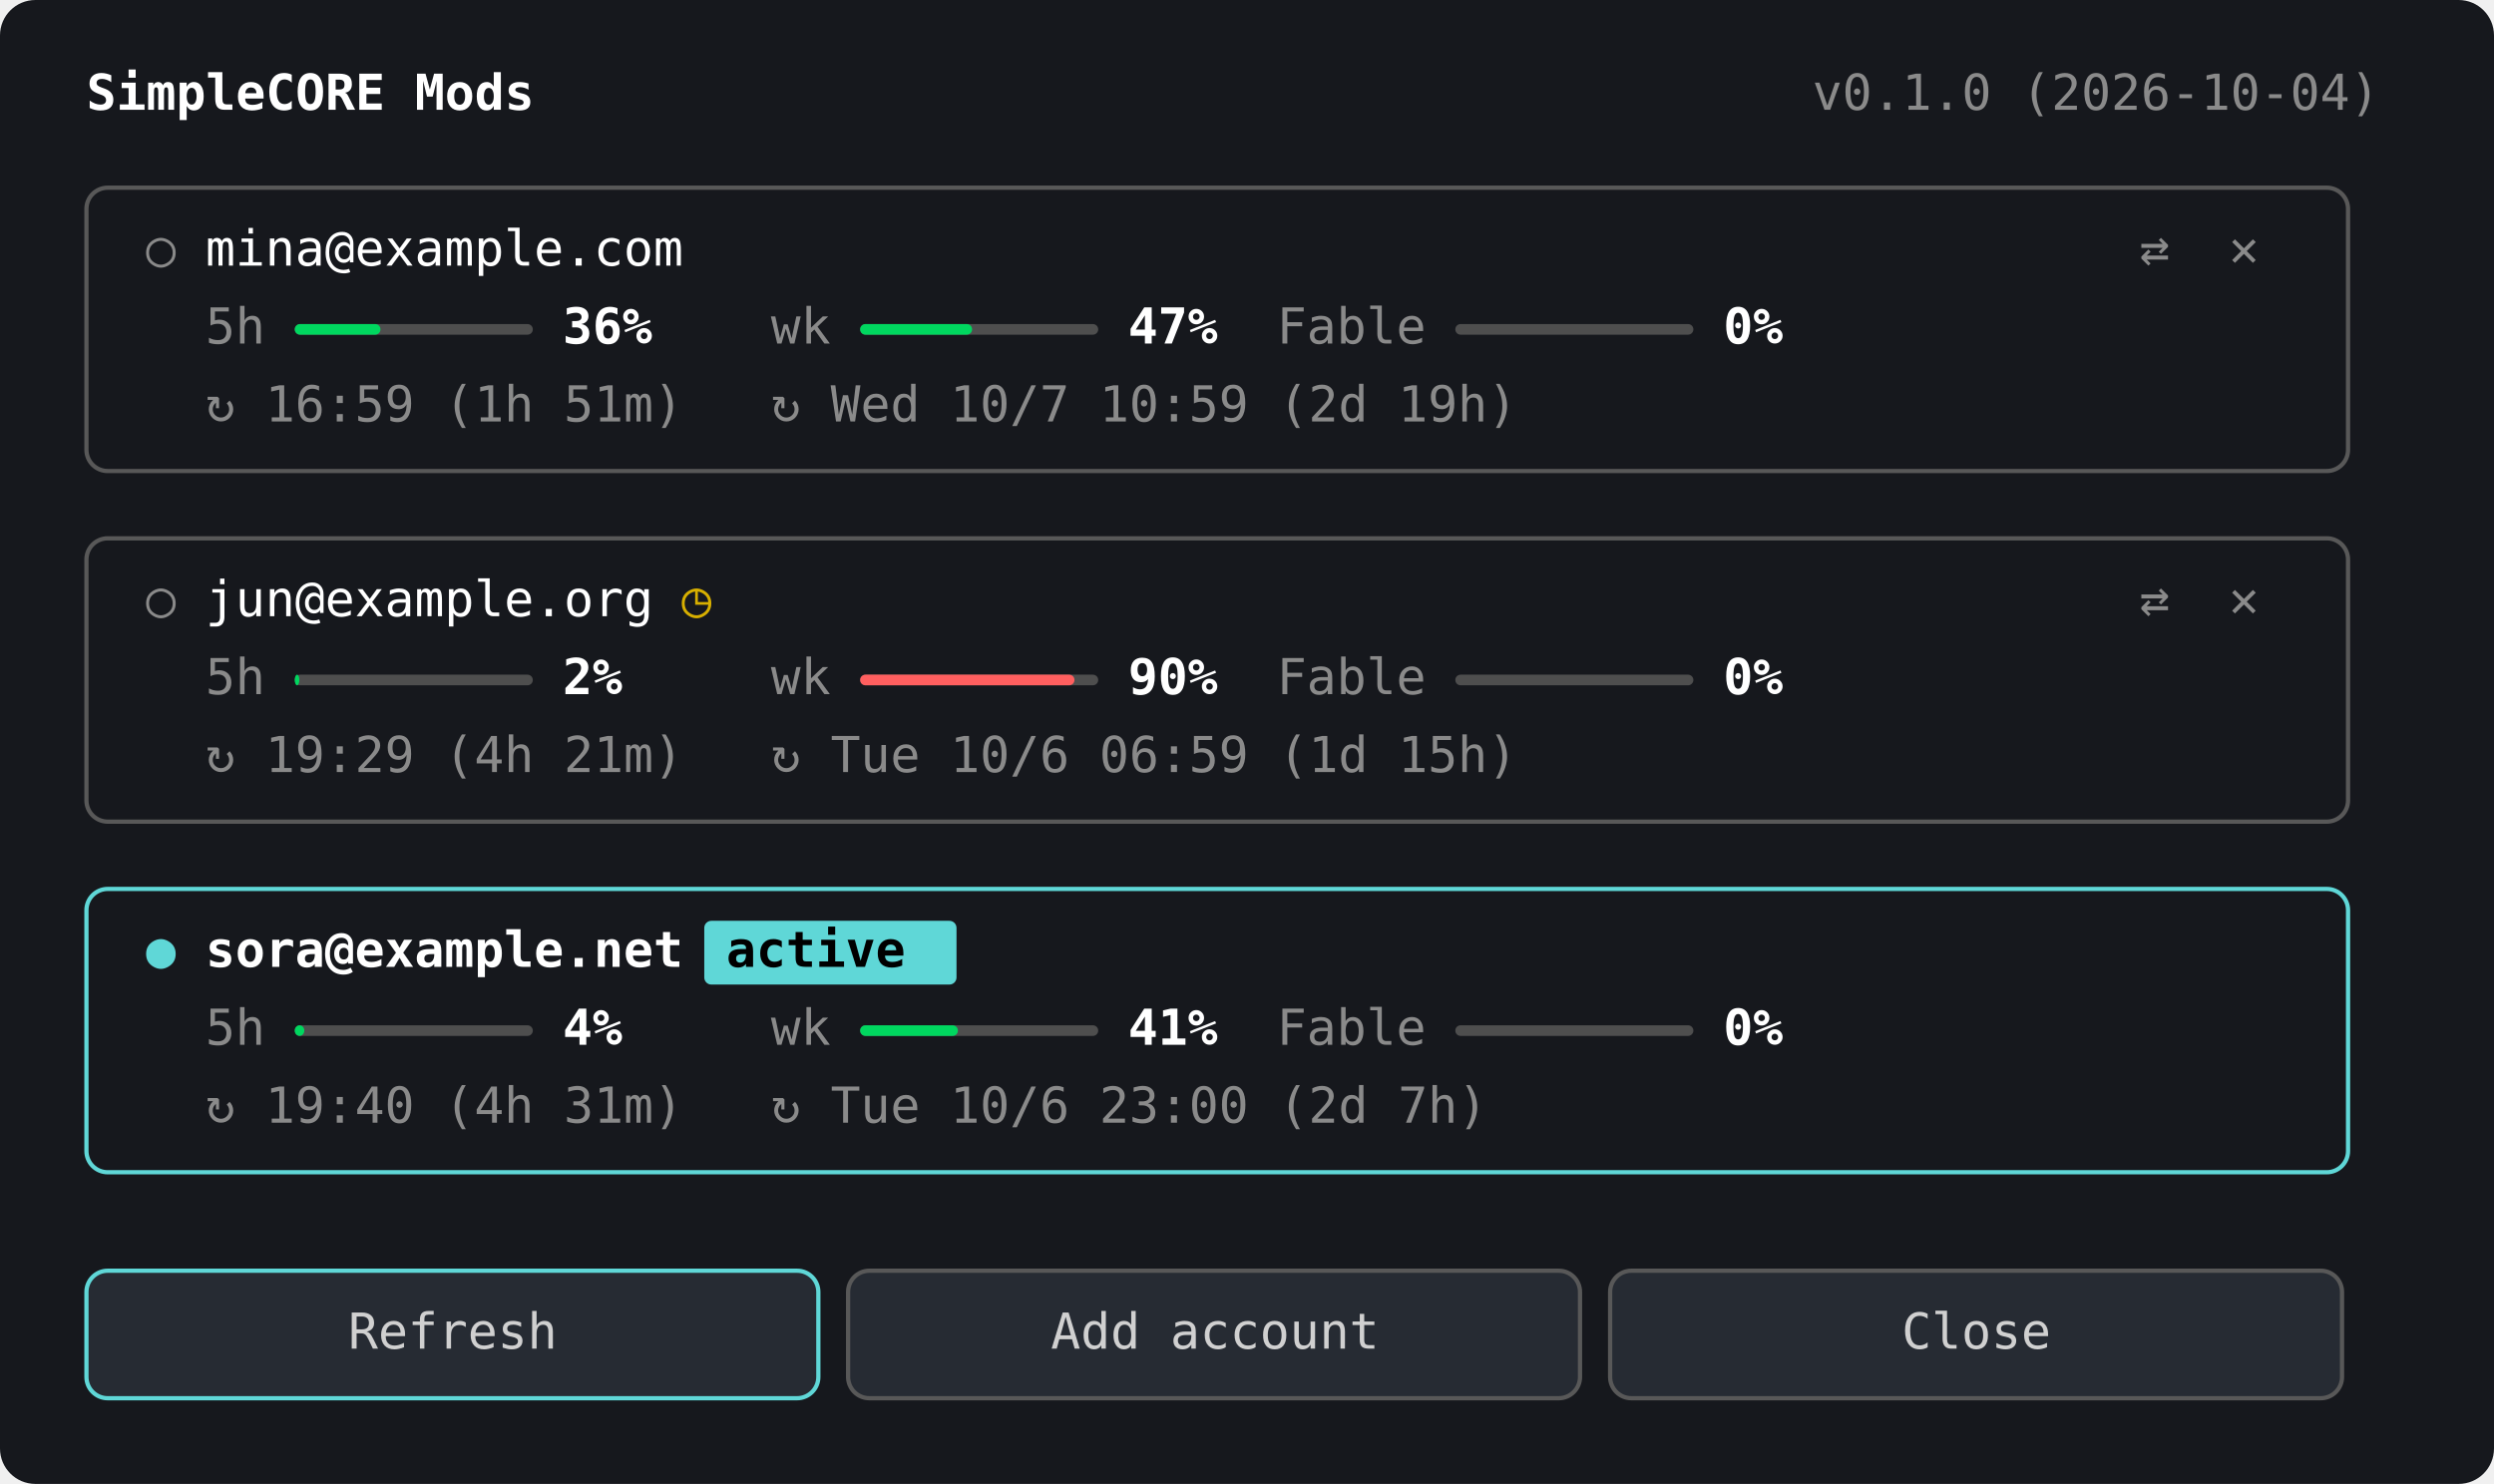
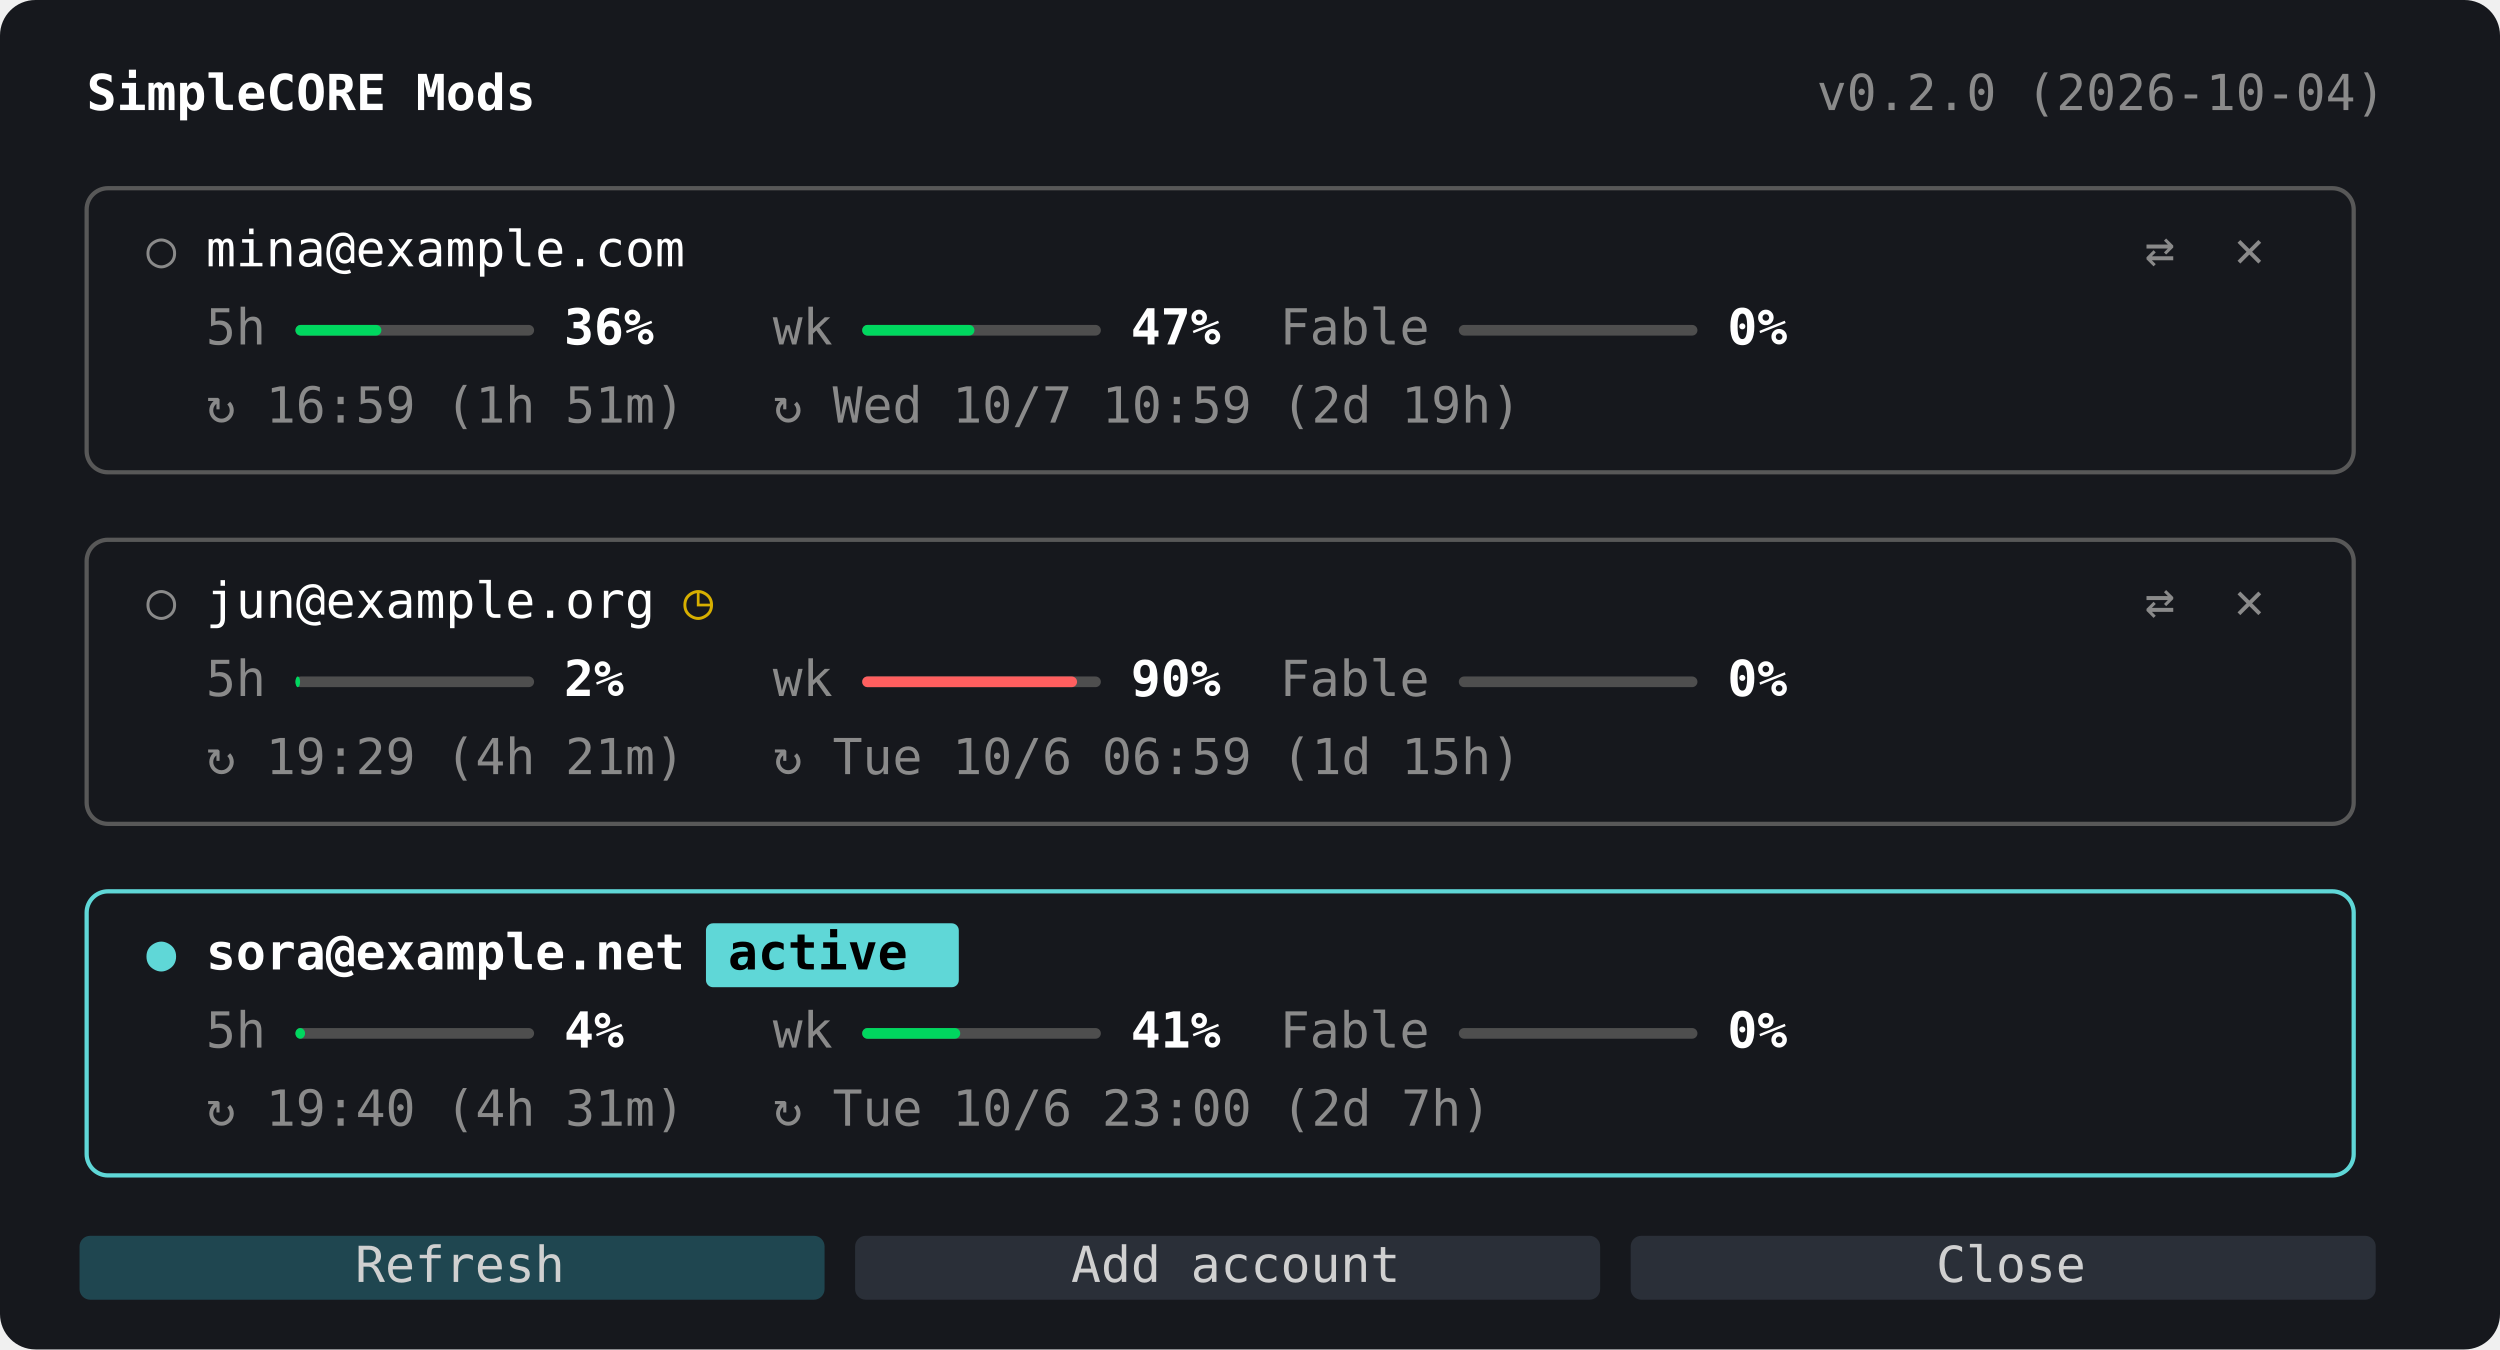
- <svg xmlns="http://www.w3.org/2000/svg" width="704" height="419" viewBox="0 0 704 419" role="img" aria-label="The accounts pane">
+ <svg xmlns="http://www.w3.org/2000/svg" width="704" height="380" viewBox="0 0 704 380" role="img" aria-label="The accounts pane">
  <rect width="100%" height="100%" rx="10" fill="#16181d" />
  <g font-family="Menlo, 'SF Mono', Consolas, 'DejaVu Sans Mono', monospace" font-size="14">
    <text x="24.4" y="31.0" fill="#ffffff" font-weight="700" xml:space="preserve" textLength="126.0" lengthAdjust="spacingAndGlyphs">SimpleCORE Mods</text>
-     <text x="511.6" y="31.0" fill="#8a8a8a" xml:space="preserve" textLength="159.6" lengthAdjust="spacingAndGlyphs">v0.1.0 (2026-10-04)</text>
+     <text x="511.6" y="31.0" fill="#8a8a8a" xml:space="preserve" textLength="159.6" lengthAdjust="spacingAndGlyphs">v0.2.0 (2026-10-04)</text>
    <rect x="24.4" y="53.0" width="638.4" height="80.0" rx="6" fill="none" stroke="#585858" stroke-width="1.2" />
    <text x="41.2" y="75.0" fill="#8a8a8a" xml:space="preserve" textLength="16.8" lengthAdjust="spacingAndGlyphs">○ </text>
    <text x="58.0" y="75.0" fill="#ffffff" xml:space="preserve" textLength="134.4" lengthAdjust="spacingAndGlyphs">mina@example.com</text>
    <text x="604.0" y="75.0" fill="#8a8a8a" xml:space="preserve" textLength="8.4" lengthAdjust="spacingAndGlyphs">⇄</text>
    <text x="629.2" y="75.0" fill="#8a8a8a" xml:space="preserve" textLength="8.4" lengthAdjust="spacingAndGlyphs">✕</text>
    <text x="58.0" y="97.0" fill="#8a8a8a" xml:space="preserve" textLength="25.2" lengthAdjust="spacingAndGlyphs">5h </text>
    <rect x="83.2" y="91.5" width="67.2" height="3" rx="1.5" fill="#4e4e4e" />
    <rect x="83.2" y="91.5" width="24.2" height="3" rx="1.5" fill="#00d75f" />
    <text x="150.4" y="97.0" fill="#ffffff" font-weight="700" xml:space="preserve" textLength="33.6" lengthAdjust="spacingAndGlyphs"> 36%</text>
    <text x="217.6" y="97.0" fill="#8a8a8a" xml:space="preserve" textLength="25.2" lengthAdjust="spacingAndGlyphs">wk </text>
    <rect x="242.8" y="91.5" width="67.2" height="3" rx="1.5" fill="#4e4e4e" />
    <rect x="242.8" y="91.5" width="31.6" height="3" rx="1.5" fill="#00d75f" />
    <text x="310.0" y="97.0" fill="#ffffff" font-weight="700" xml:space="preserve" textLength="33.6" lengthAdjust="spacingAndGlyphs"> 47%</text>
    <text x="360.4" y="97.0" fill="#8a8a8a" xml:space="preserve" textLength="50.4" lengthAdjust="spacingAndGlyphs">Fable </text>
    <rect x="410.8" y="91.5" width="67.2" height="3" rx="1.5" fill="#4e4e4e" />
    <text x="478.0" y="97.0" fill="#ffffff" font-weight="700" xml:space="preserve" textLength="25.2" lengthAdjust="spacingAndGlyphs"> 0%</text>
    <text x="58.0" y="119.0" fill="#8a8a8a" xml:space="preserve" textLength="134.4" lengthAdjust="spacingAndGlyphs">↻ 16:59 (1h 51m)</text>
    <text x="217.6" y="119.0" fill="#8a8a8a" xml:space="preserve" textLength="210.0" lengthAdjust="spacingAndGlyphs">↻ Wed 10/7 10:59 (2d 19h)</text>
    <rect x="24.4" y="152.0" width="638.4" height="80.0" rx="6" fill="none" stroke="#585858" stroke-width="1.2" />
    <text x="41.2" y="174.0" fill="#8a8a8a" xml:space="preserve" textLength="16.8" lengthAdjust="spacingAndGlyphs">○ </text>
    <text x="58.0" y="174.0" fill="#ffffff" xml:space="preserve" textLength="126.0" lengthAdjust="spacingAndGlyphs">jun@example.org</text>
    <text x="192.4" y="174.0" fill="#d7af00" xml:space="preserve" textLength="8.4" lengthAdjust="spacingAndGlyphs">◷</text>
    <text x="604.0" y="174.0" fill="#8a8a8a" xml:space="preserve" textLength="8.4" lengthAdjust="spacingAndGlyphs">⇄</text>
    <text x="629.2" y="174.0" fill="#8a8a8a" xml:space="preserve" textLength="8.4" lengthAdjust="spacingAndGlyphs">✕</text>
    <text x="58.0" y="196.0" fill="#8a8a8a" xml:space="preserve" textLength="25.2" lengthAdjust="spacingAndGlyphs">5h </text>
    <rect x="83.2" y="190.5" width="67.2" height="3" rx="1.5" fill="#4e4e4e" />
    <rect x="83.2" y="190.5" width="1.3" height="3" rx="1.5" fill="#00d75f" />
    <text x="150.4" y="196.0" fill="#ffffff" font-weight="700" xml:space="preserve" textLength="25.2" lengthAdjust="spacingAndGlyphs"> 2%</text>
    <text x="217.6" y="196.0" fill="#8a8a8a" xml:space="preserve" textLength="25.2" lengthAdjust="spacingAndGlyphs">wk </text>
    <rect x="242.8" y="190.5" width="67.2" height="3" rx="1.5" fill="#4e4e4e" />
    <rect x="242.8" y="190.5" width="60.5" height="3" rx="1.5" fill="#ff5f5f" />
    <text x="310.0" y="196.0" fill="#ffffff" font-weight="700" xml:space="preserve" textLength="33.6" lengthAdjust="spacingAndGlyphs"> 90%</text>
    <text x="360.4" y="196.0" fill="#8a8a8a" xml:space="preserve" textLength="50.4" lengthAdjust="spacingAndGlyphs">Fable </text>
    <rect x="410.8" y="190.5" width="67.2" height="3" rx="1.5" fill="#4e4e4e" />
    <text x="478.0" y="196.0" fill="#ffffff" font-weight="700" xml:space="preserve" textLength="25.2" lengthAdjust="spacingAndGlyphs"> 0%</text>
    <text x="58.0" y="218.0" fill="#8a8a8a" xml:space="preserve" textLength="134.4" lengthAdjust="spacingAndGlyphs">↻ 19:29 (4h 21m)</text>
    <text x="217.6" y="218.0" fill="#8a8a8a" xml:space="preserve" textLength="210.0" lengthAdjust="spacingAndGlyphs">↻ Tue 10/6 06:59 (1d 15h)</text>
    <rect x="24.4" y="251.0" width="638.4" height="80.0" rx="6" fill="none" stroke="#5fd7d7" stroke-width="1.2" />
    <text x="41.2" y="273.0" fill="#5fd7d7" xml:space="preserve" textLength="16.8" lengthAdjust="spacingAndGlyphs">● </text>
    <text x="58.0" y="273.0" fill="#ffffff" font-weight="700" xml:space="preserve" textLength="134.4" lengthAdjust="spacingAndGlyphs">sora@example.net</text>
    <rect x="198.8" y="260.0" width="71.2" height="18" rx="2" fill="#5fd7d7" />
    <text x="205.0" y="273.0" fill="#000000" font-weight="700" xml:space="preserve" textLength="50.4" lengthAdjust="spacingAndGlyphs">active</text>
    <text x="58.0" y="295.0" fill="#8a8a8a" xml:space="preserve" textLength="25.2" lengthAdjust="spacingAndGlyphs">5h </text>
    <rect x="83.2" y="289.5" width="67.2" height="3" rx="1.5" fill="#4e4e4e" />
    <rect x="83.2" y="289.5" width="2.7" height="3" rx="1.5" fill="#00d75f" />
    <text x="150.4" y="295.0" fill="#ffffff" font-weight="700" xml:space="preserve" textLength="25.2" lengthAdjust="spacingAndGlyphs"> 4%</text>
    <text x="217.6" y="295.0" fill="#8a8a8a" xml:space="preserve" textLength="25.2" lengthAdjust="spacingAndGlyphs">wk </text>
    <rect x="242.8" y="289.5" width="67.2" height="3" rx="1.5" fill="#4e4e4e" />
    <rect x="242.8" y="289.5" width="27.6" height="3" rx="1.5" fill="#00d75f" />
    <text x="310.0" y="295.0" fill="#ffffff" font-weight="700" xml:space="preserve" textLength="33.6" lengthAdjust="spacingAndGlyphs"> 41%</text>
    <text x="360.4" y="295.0" fill="#8a8a8a" xml:space="preserve" textLength="50.4" lengthAdjust="spacingAndGlyphs">Fable </text>
    <rect x="410.8" y="289.5" width="67.2" height="3" rx="1.5" fill="#4e4e4e" />
    <text x="478.0" y="295.0" fill="#ffffff" font-weight="700" xml:space="preserve" textLength="25.2" lengthAdjust="spacingAndGlyphs"> 0%</text>
    <text x="58.0" y="317.0" fill="#8a8a8a" xml:space="preserve" textLength="134.4" lengthAdjust="spacingAndGlyphs">↻ 19:40 (4h 31m)</text>
    <text x="217.6" y="317.0" fill="#8a8a8a" xml:space="preserve" textLength="201.6" lengthAdjust="spacingAndGlyphs">↻ Tue 10/6 23:00 (2d 7h)</text>
-     <rect x="24.4" y="358.8" width="206.6" height="36.0" rx="6" fill="#262b33" stroke="#5fd7d7" stroke-width="1.2" />
-     <text x="98.3" y="380.8" fill="#d0d0d0" xml:space="preserve" textLength="58.8" lengthAdjust="spacingAndGlyphs">Refresh</text>
-     <rect x="239.4" y="358.8" width="206.6" height="36.0" rx="6" fill="#262b33" stroke="#585858" stroke-width="1.2" />
-     <text x="296.6" y="380.8" fill="#d0d0d0" xml:space="preserve" textLength="92.4" lengthAdjust="spacingAndGlyphs">Add account</text>
-     <rect x="454.5" y="358.8" width="206.6" height="36.0" rx="6" fill="#262b33" stroke="#585858" stroke-width="1.2" />
-     <text x="536.8" y="380.8" fill="#d0d0d0" xml:space="preserve" textLength="42.0" lengthAdjust="spacingAndGlyphs">Close</text>
+     <rect x="22.4" y="348.0" width="209.8" height="18" rx="3" fill="#1f4650" />
+     <text x="100.0" y="361.0" fill="#d0d0d0" xml:space="preserve" textLength="58.8" lengthAdjust="spacingAndGlyphs">Refresh</text>
+     <rect x="240.8" y="348.0" width="209.8" height="18" rx="3" fill="#2a2f38" />
+     <text x="301.6" y="361.0" fill="#d0d0d0" xml:space="preserve" textLength="92.4" lengthAdjust="spacingAndGlyphs">Add account</text>
+     <rect x="459.2" y="348.0" width="209.8" height="18" rx="3" fill="#2a2f38" />
+     <text x="545.2" y="361.0" fill="#d0d0d0" xml:space="preserve" textLength="42.0" lengthAdjust="spacingAndGlyphs">Close</text>
  </g>
</svg>
